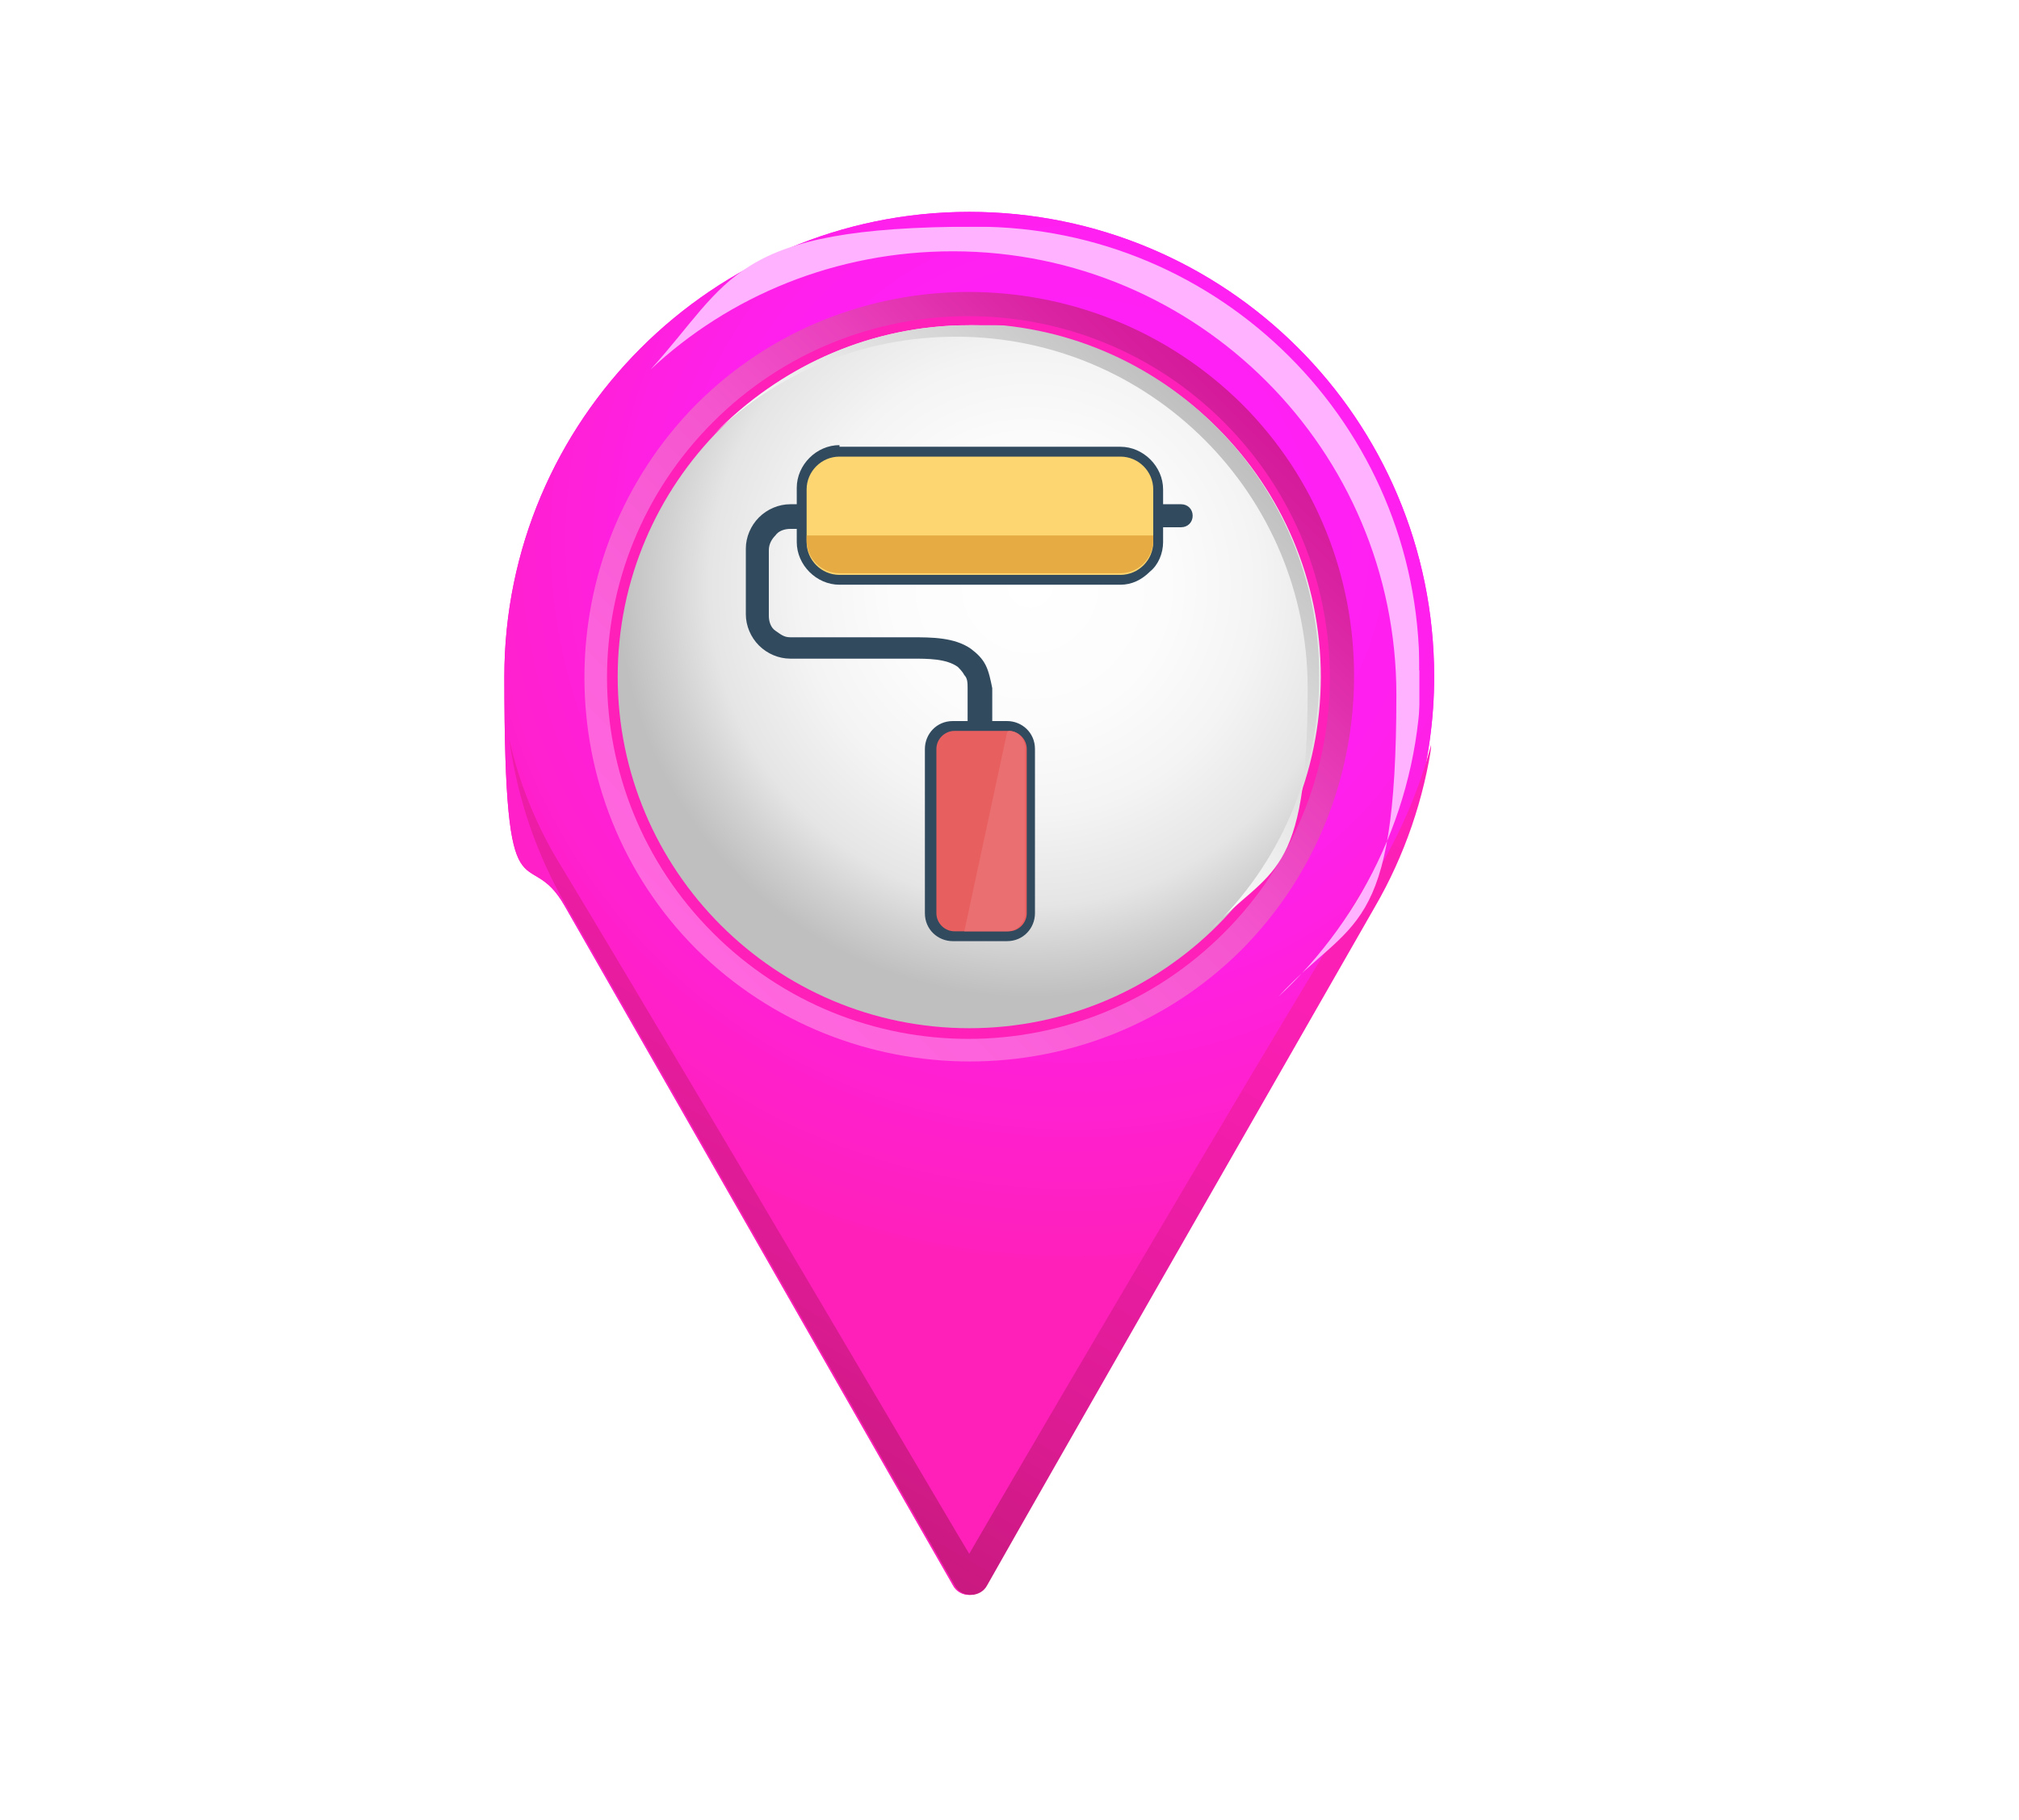
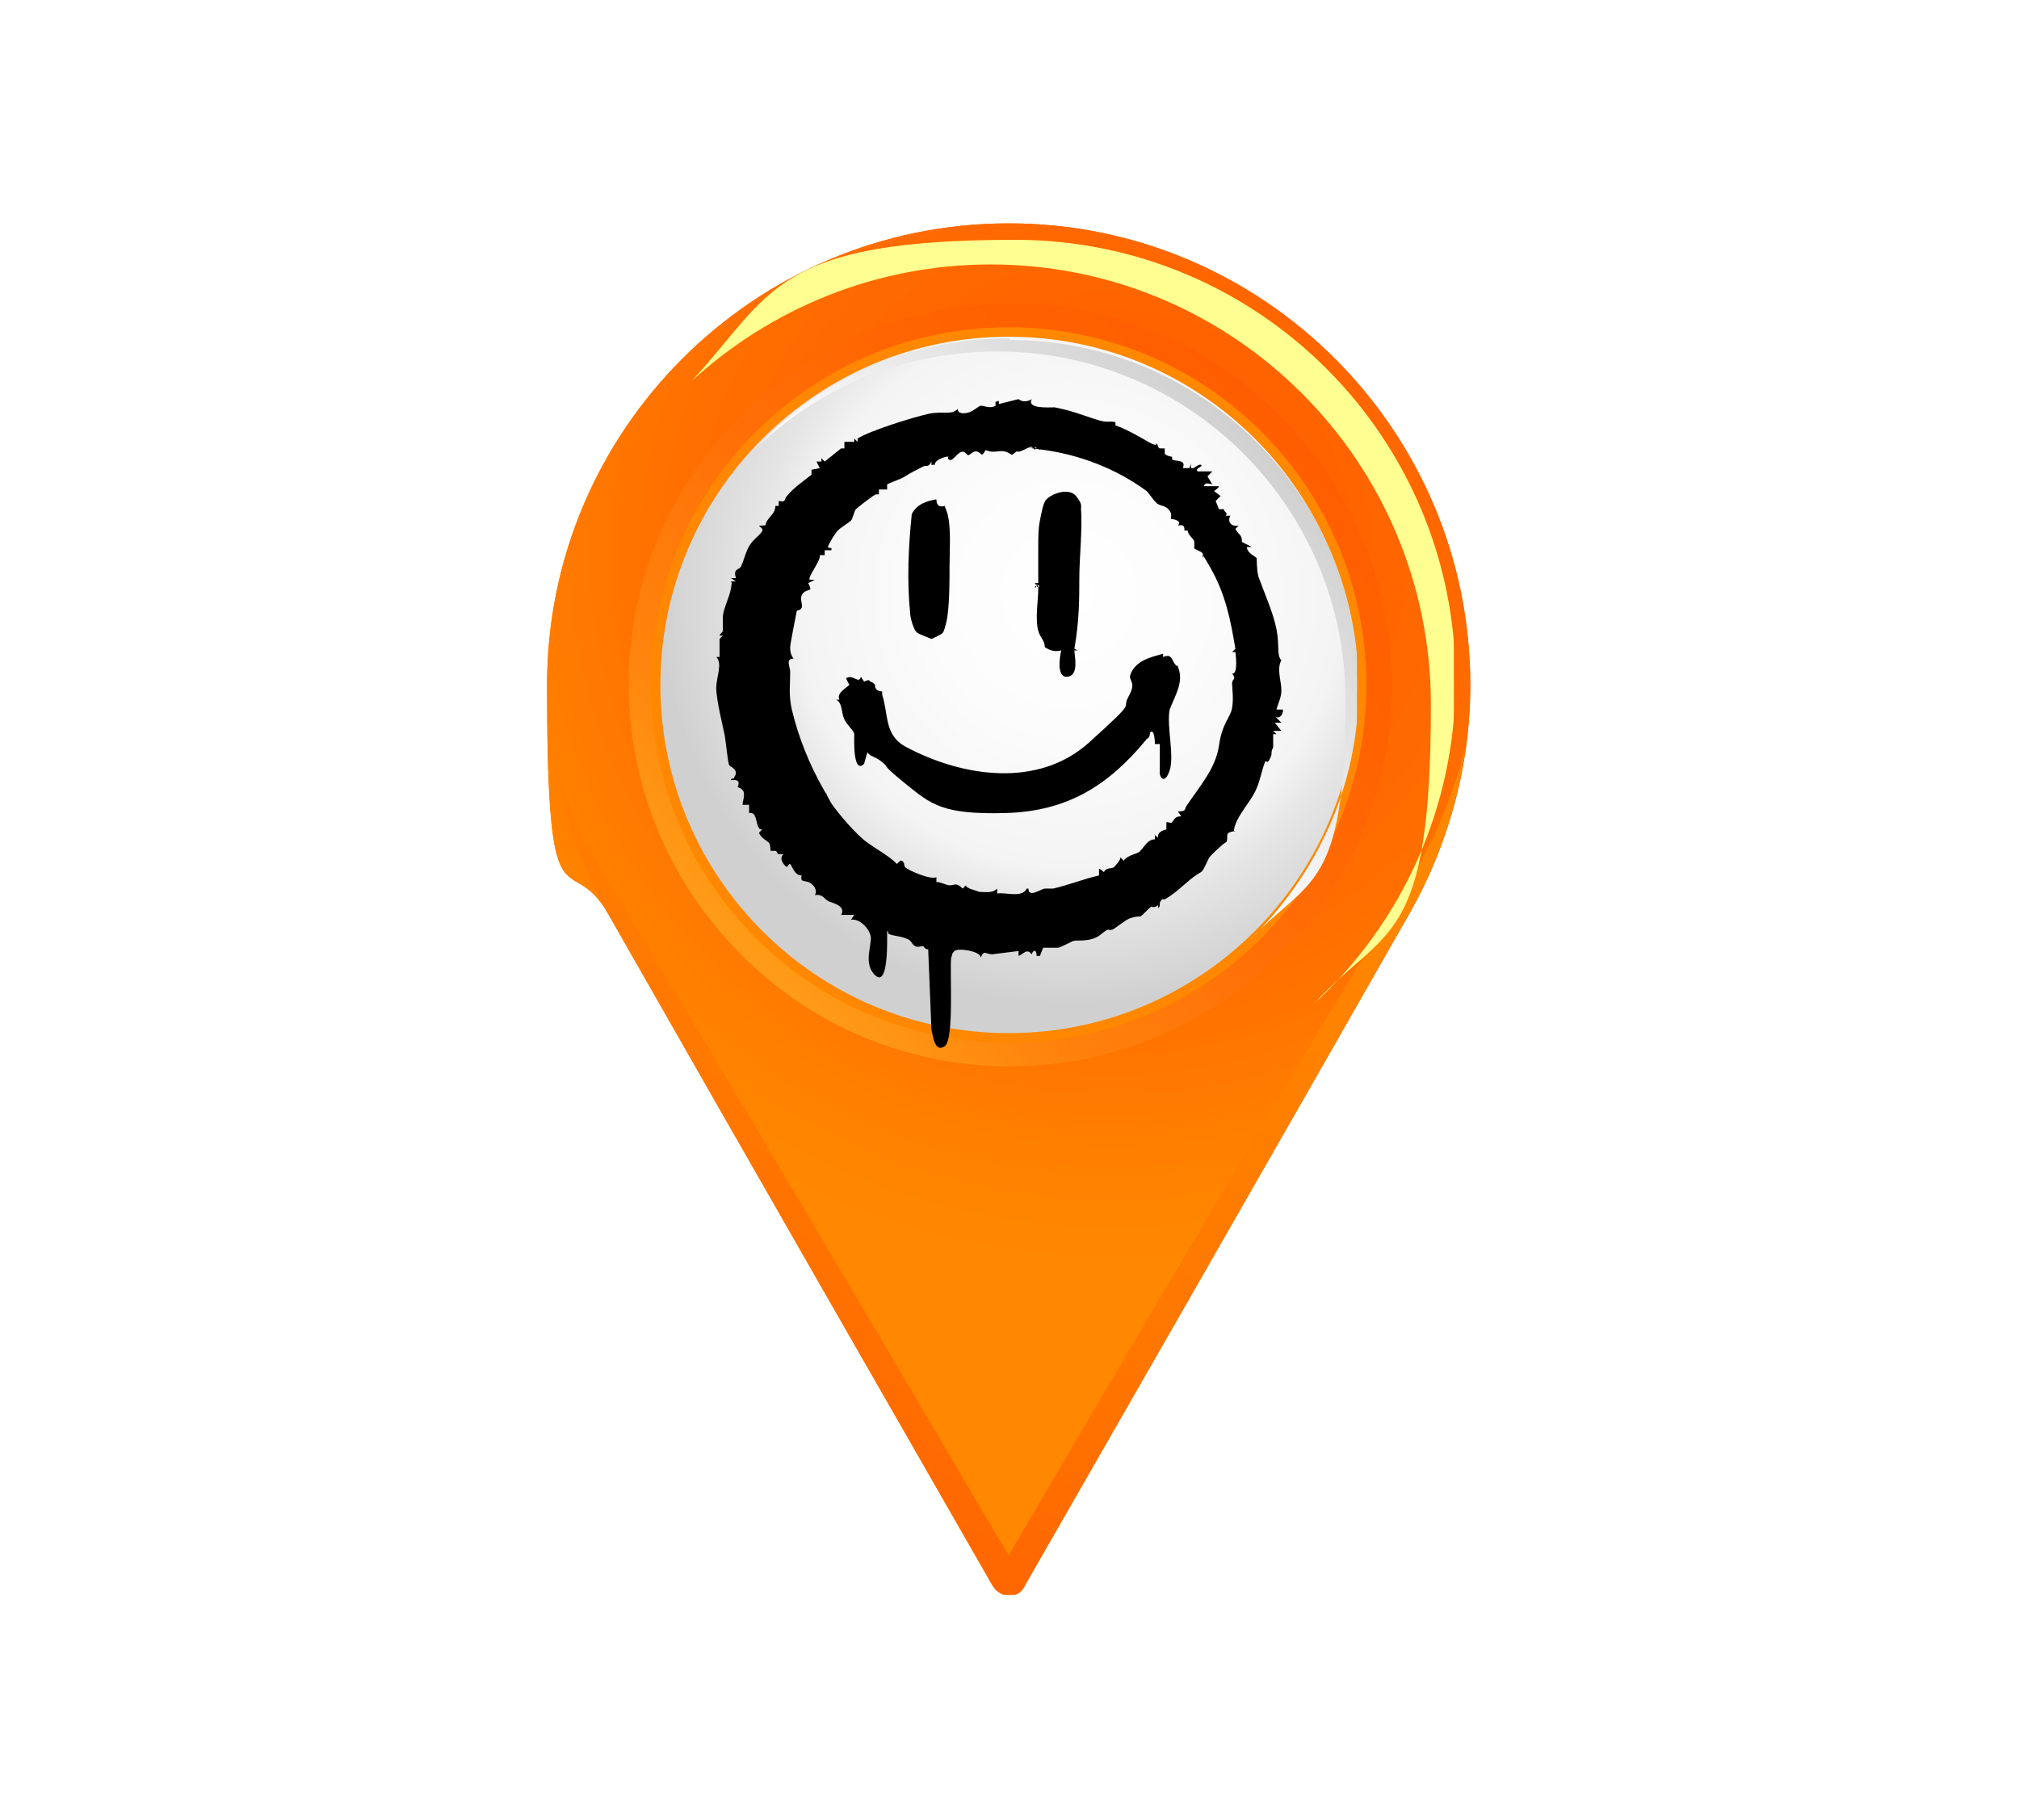
<svg xmlns="http://www.w3.org/2000/svg" id="Layer_1" version="1.1" viewBox="0 0 122.9 110.8">
  <defs>
    <style>
      .st0 {
        mask: url(#mask);
      }

      .st1 {
        filter: url(#luminosity-noclip);
      }

      .st2 {
-         fill: #ea6f70;
-       }
- 
-       .st2, .st3, .st4, .st5 {
-         fill-rule: evenodd;
+         fill: url(#linear-gradient2);
+       }
+ 
+       .st3 {
+         fill: url(#linear-gradient1);
+       }
+ 
+       .st4 {
+         fill: url(#linear-gradient4);
+       }
+ 
+       .st5 {
+         filter: url(#luminosity-noclip2);
      }

      .st6 {
-         fill: url(#linear-gradient2);
+         filter: url(#luminosity-noclip4);
      }

      .st7 {
-         fill: url(#linear-gradient1);
+         fill: url(#radial-gradient);
      }

      .st8 {
-         fill: url(#linear-gradient4);
+         mask: url(#mask-2);
      }

      .st9 {
-         filter: url(#luminosity-noclip2);
+         mask: url(#mask-3);
      }

      .st10 {
-         filter: url(#luminosity-noclip4);
+         mask: url(#mask-4);
      }

      .st11 {
-         fill: url(#radial-gradient);
+         mask: url(#mask-5);
      }

      .st12 {
-         mask: url(#mask-2);
+         mask: url(#mask-1);
      }

      .st13 {
-         mask: url(#mask-3);
+         fill: #f80;
      }

      .st14 {
-         mask: url(#mask-4);
+         fill: url(#radial-gradient1);
+       }
+ 
+       .st14, .st15, .st16 {
+         mix-blend-mode: multiply;
      }

      .st15 {
-         mask: url(#mask-5);
+         fill: url(#linear-gradient);
+       }
+ 
+       .st17 {
+         fill: url(#radial-gradient3);
+       }
+ 
+       .st18 {
+         fill: url(#radial-gradient2);
      }

      .st16 {
-         mask: url(#mask-1);
-       }
- 
-       .st17 {
-         fill: #ff20b9;
-       }
- 
-       .st18 {
-         fill: #314a5e;
-       }
- 
-       .st3 {
-         fill: #e85f60;
-       }
- 
-       .st19 {
-         fill: url(#radial-gradient1);
-       }
- 
-       .st19, .st20, .st21 {
-         mix-blend-mode: multiply;
-       }
- 
-       .st4 {
-         fill: #fdd671;
-       }
- 
-       .st20 {
-         fill: url(#linear-gradient);
-       }
- 
-       .st22 {
-         fill: url(#radial-gradient3);
-       }
- 
-       .st23 {
-         fill: url(#radial-gradient2);
-       }
- 
-       .st5 {
-         fill: #e6ab43;
-       }
- 
-       .st21 {
        fill: url(#linear-gradient3);
      }
    </style>
-     <radialGradient id="radial-gradient" cx="65.3" cy="32.9" fx="65.3" fy="32.9" r="43.8" gradientUnits="userSpaceOnUse">
-       <stop offset="0" stop-color="#ff20ff" />
-       <stop offset=".2" stop-color="#ff20fa" />
-       <stop offset=".5" stop-color="#ff20ee" />
-       <stop offset=".7" stop-color="#ff20d9" />
-       <stop offset="1" stop-color="#ff20bc" />
-       <stop offset="1" stop-color="#ff20b9" />
-     </radialGradient>
-     <filter id="luminosity-noclip" x="30.9" y="45" width="56.2" height="52.2" color-interpolation-filters="sRGB" filterUnits="userSpaceOnUse">
-       <feFlood flood-color="#fff" result="bg" />
-       <feBlend in="SourceGraphic" in2="bg" />
-     </filter>
-     <filter id="luminosity-noclip1" x="30.9" y="-8247" width="56.2" height="32766" color-interpolation-filters="sRGB" filterUnits="userSpaceOnUse">
-       <feFlood flood-color="#fff" result="bg" />
-       <feBlend in="SourceGraphic" in2="bg" />
-     </filter>
-     <mask id="mask-1" x="30.9" y="-8247" width="56.2" height="32766" maskUnits="userSpaceOnUse" />
-     <linearGradient id="linear-gradient" x1="37.3" y1="84.9" x2="67" y2="33.4" gradientUnits="userSpaceOnUse">
+     <radialGradient id="radial-gradient" cx="67.8" cy="33.5" fx="67.8" fy="33.5" r="43.4" gradientUnits="userSpaceOnUse">
+       <stop offset="0" stop-color="#ff5e00" />
+       <stop offset=".3" stop-color="#ff6200" />
+       <stop offset=".6" stop-color="#ff6e00" />
+       <stop offset=".9" stop-color="#ff8300" />
+       <stop offset="1" stop-color="#f80" />
+     </radialGradient>
+     <filter id="luminosity-noclip" x="33.6" y="45.5" width="55.6" height="51.7" color-interpolation-filters="sRGB" filterUnits="userSpaceOnUse">
+       <feFlood flood-color="#fff" result="bg" />
+       <feBlend in="SourceGraphic" in2="bg" />
+     </filter>
+     <filter id="luminosity-noclip1" x="33.6" y="-8247" width="55.6" height="32766" color-interpolation-filters="sRGB" filterUnits="userSpaceOnUse">
+       <feFlood flood-color="#fff" result="bg" />
+       <feBlend in="SourceGraphic" in2="bg" />
+     </filter>
+     <mask id="mask-1" x="33.6" y="-8247" width="55.6" height="32766" maskUnits="userSpaceOnUse" />
+     <linearGradient id="linear-gradient" x1="40" y1="85" x2="69.4" y2="34" gradientUnits="userSpaceOnUse">
      <stop offset="0" stop-color="#fff" />
      <stop offset=".1" stop-color="#cbcbcb" />
      <stop offset=".2" stop-color="#959595" />
      <stop offset=".4" stop-color="#686868" />
      <stop offset=".5" stop-color="#424242" />
      <stop offset=".6" stop-color="#252525" />
      <stop offset=".8" stop-color="#101010" />
      <stop offset=".9" stop-color="#040404" />
      <stop offset="1" stop-color="#000" />
    </linearGradient>
-     <mask id="mask" x="30.9" y="45" width="56.2" height="52.2" maskUnits="userSpaceOnUse">
+     <mask id="mask" x="33.6" y="45.5" width="55.6" height="51.7" maskUnits="userSpaceOnUse">
      <g class="st1">
-         <g class="st16">
-           <path class="st20" d="M83.8,52.8c-8.9,14.5-24.7,41.6-24.8,41.8-.1-.1-16-27.2-24.8-41.8-1.5-2.4-2.6-5.1-3.2-7.8.5,3.7,1.7,7.1,3.5,10.2,8.3,14.5,20.1,35.2,23.6,41.3.2.4.6.6,1,.6h0c.4,0,.8-.2,1-.6,3.5-6.2,15.3-26.8,23.6-41.3,1.8-3.1,3-6.6,3.5-10.2-.7,2.8-1.8,5.4-3.2,7.8Z" />
+         <g class="st12">
+           <path class="st15" d="M86,53.3c-8.8,14.4-24.5,41.2-24.6,41.4-.1-.1-15.8-27-24.6-41.4-1.5-2.4-2.6-5-3.2-7.8.5,3.7,1.7,7.1,3.4,10.1,8.2,14.4,19.9,34.8,23.4,40.9.2.3.4.5.7.6,0,0,.2,0,.3,0h0c0,0,.2,0,.3,0,.3,0,.6-.3.7-.6,3.5-6.1,15.2-26.5,23.4-40.9,1.8-3.1,2.9-6.5,3.4-10.1-.7,2.8-1.8,5.4-3.2,7.8Z" />
        </g>
      </g>
    </mask>
-     <linearGradient id="linear-gradient1" x1="37.3" y1="84.9" x2="67" y2="33.4" gradientUnits="userSpaceOnUse">
-       <stop offset="0" stop-color="#c9197f" />
-       <stop offset=".2" stop-color="#dc1b93" />
-       <stop offset=".5" stop-color="#ef1da8" />
-       <stop offset=".7" stop-color="#fb1fb4" />
-       <stop offset="1" stop-color="#ff20b9" />
-     </linearGradient>
-     <linearGradient id="linear-gradient2" x1="22.1" y1="-81.3" x2="22.1" y2="-34.4" gradientTransform="translate(115.4 15.9) rotate(-135)" gradientUnits="userSpaceOnUse">
-       <stop offset="0" stop-color="#ff67df" />
-       <stop offset=".2" stop-color="#fc62db" />
-       <stop offset=".5" stop-color="#f556d0" />
-       <stop offset=".7" stop-color="#ea41bd" />
-       <stop offset=".9" stop-color="#da24a3" />
-       <stop offset="1" stop-color="#d41a9a" />
-     </linearGradient>
-     <filter id="luminosity-noclip2" x="39.5" y="13.8" width="46.9" height="46.9" color-interpolation-filters="sRGB" filterUnits="userSpaceOnUse">
-       <feFlood flood-color="#fff" result="bg" />
-       <feBlend in="SourceGraphic" in2="bg" />
-     </filter>
-     <filter id="luminosity-noclip3" x="39.5" y="-8247" width="46.9" height="32766" color-interpolation-filters="sRGB" filterUnits="userSpaceOnUse">
-       <feFlood flood-color="#fff" result="bg" />
-       <feBlend in="SourceGraphic" in2="bg" />
-     </filter>
-     <mask id="mask-3" x="39.5" y="-8247" width="46.9" height="32766" maskUnits="userSpaceOnUse" />
-     <radialGradient id="radial-gradient1" cx="84" cy="16.9" fx="84" fy="16.9" r="43.3" gradientUnits="userSpaceOnUse">
+     <linearGradient id="linear-gradient1" x1="40" y1="85" x2="69.4" y2="34" gradientUnits="userSpaceOnUse">
+       <stop offset="0" stop-color="#f60" />
+       <stop offset=".3" stop-color="#f70" />
+       <stop offset=".7" stop-color="#ff8300" />
+       <stop offset="1" stop-color="#f80" />
+     </linearGradient>
+     <linearGradient id="linear-gradient2" x1="19.9" y1="-79.7" x2="19.9" y2="-33.2" gradientTransform="translate(115.4 15.9) rotate(-135)" gradientUnits="userSpaceOnUse">
+       <stop offset="0" stop-color="#ff9d17" />
+       <stop offset=".2" stop-color="#ff830d" />
+       <stop offset=".5" stop-color="#ff6e06" />
+       <stop offset=".8" stop-color="#ff6201" />
+       <stop offset="1" stop-color="#ff5e00" />
+     </linearGradient>
+     <filter id="luminosity-noclip2" x="42.1" y="14.6" width="46.4" height="46.4" color-interpolation-filters="sRGB" filterUnits="userSpaceOnUse">
+       <feFlood flood-color="#fff" result="bg" />
+       <feBlend in="SourceGraphic" in2="bg" />
+     </filter>
+     <filter id="luminosity-noclip3" x="42.1" y="-8247" width="46.4" height="32766" color-interpolation-filters="sRGB" filterUnits="userSpaceOnUse">
+       <feFlood flood-color="#fff" result="bg" />
+       <feBlend in="SourceGraphic" in2="bg" />
+     </filter>
+     <mask id="mask-3" x="42.1" y="-8247" width="46.4" height="32766" maskUnits="userSpaceOnUse" />
+     <radialGradient id="radial-gradient1" cx="86.2" cy="17.7" fx="86.2" fy="17.7" r="42.9" gradientUnits="userSpaceOnUse">
      <stop offset="0" stop-color="#bfbfbf" />
      <stop offset="1" stop-color="#000" />
    </radialGradient>
-     <mask id="mask-2" x="39.5" y="13.8" width="46.9" height="46.9" maskUnits="userSpaceOnUse">
-       <g class="st9">
-         <g class="st13">
-           <path class="st19" d="M86.4,40.8c0-14.9-12.1-27-27-27s-14.9,3.3-19.8,8.7c4.8-4.5,11.3-7.2,18.4-7.2,14.9,0,27,12.1,27,27s-2.7,13.5-7.2,18.4c5.3-4.9,8.7-12,8.7-19.8Z" />
+     <mask id="mask-2" x="42.1" y="14.6" width="46.4" height="46.4" maskUnits="userSpaceOnUse">
+       <g class="st5">
+         <g class="st9">
+           <path class="st14" d="M88.6,41.4c0-14.8-12-26.8-26.8-26.8s-14.8,3.3-19.7,8.6c4.8-4.4,11.2-7.1,18.2-7.1,14.8,0,26.8,12,26.8,26.8s-2.7,13.4-7.1,18.2c5.3-4.9,8.6-11.9,8.6-19.7Z" />
        </g>
      </g>
    </mask>
-     <radialGradient id="radial-gradient2" cx="84" cy="16.9" fx="84" fy="16.9" r="43.3" gradientUnits="userSpaceOnUse">
-       <stop offset="0" stop-color="#ffb2ff" />
-       <stop offset="1" stop-color="#ffb2ff" />
-     </radialGradient>
-     <radialGradient id="radial-gradient3" cx="62.7" cy="35.6" fx="62.7" fy="35.6" r="27.9" gradientUnits="userSpaceOnUse">
+     <radialGradient id="radial-gradient2" cx="86.2" cy="17.7" fx="86.2" fy="17.7" r="42.9" gradientUnits="userSpaceOnUse">
+       <stop offset="0" stop-color="#ffff91" />
+       <stop offset="1" stop-color="#ffff91" />
+     </radialGradient>
+     <radialGradient id="radial-gradient3" cx="65.1" cy="36.2" fx="65.1" fy="36.2" r="27.6" gradientUnits="userSpaceOnUse">
      <stop offset="0" stop-color="#fff" />
      <stop offset=".3" stop-color="#fcfcfc" />
-       <stop offset=".5" stop-color="#f4f4f4" />
+       <stop offset=".6" stop-color="#f4f4f4" />
      <stop offset=".7" stop-color="#e5e5e5" />
-       <stop offset=".8" stop-color="#d1d1d1" />
-       <stop offset=".9" stop-color="#bfbfbf" />
-     </radialGradient>
-     <filter id="luminosity-noclip4" x="43.5" y="19.8" width="36.8" height="36.8" color-interpolation-filters="sRGB" filterUnits="userSpaceOnUse">
-       <feFlood flood-color="#fff" result="bg" />
-       <feBlend in="SourceGraphic" in2="bg" />
-     </filter>
-     <filter id="luminosity-noclip5" x="43.5" y="-8247" width="36.8" height="32766" color-interpolation-filters="sRGB" filterUnits="userSpaceOnUse">
-       <feFlood flood-color="#fff" result="bg" />
-       <feBlend in="SourceGraphic" in2="bg" />
-     </filter>
-     <mask id="mask-5" x="43.5" y="-8247" width="36.8" height="32766" maskUnits="userSpaceOnUse" />
-     <linearGradient id="linear-gradient3" x1="58.6" y1="41.6" x2="74.1" y2="26.1" gradientUnits="userSpaceOnUse">
+       <stop offset=".9" stop-color="#d1d1d1" />
+       <stop offset=".9" stop-color="#d0d0d0" />
+     </radialGradient>
+     <filter id="luminosity-noclip4" x="46.1" y="20.6" width="36.5" height="36.5" color-interpolation-filters="sRGB" filterUnits="userSpaceOnUse">
+       <feFlood flood-color="#fff" result="bg" />
+       <feBlend in="SourceGraphic" in2="bg" />
+     </filter>
+     <filter id="luminosity-noclip5" x="46.1" y="-8247" width="36.5" height="32766" color-interpolation-filters="sRGB" filterUnits="userSpaceOnUse">
+       <feFlood flood-color="#fff" result="bg" />
+       <feBlend in="SourceGraphic" in2="bg" />
+     </filter>
+     <mask id="mask-5" x="46.1" y="-8247" width="36.5" height="32766" maskUnits="userSpaceOnUse" />
+     <linearGradient id="linear-gradient3" x1="61.1" y1="42.1" x2="76.4" y2="26.8" gradientUnits="userSpaceOnUse">
      <stop offset="0" stop-color="#000" />
      <stop offset="1" stop-color="#fff" />
    </linearGradient>
-     <mask id="mask-4" x="43.5" y="19.8" width="36.8" height="36.8" maskUnits="userSpaceOnUse">
-       <g class="st10">
-         <g class="st15">
-           <path class="st21" d="M59,19.8c-6.1,0-11.6,2.6-15.5,6.6,3.8-3.7,9-5.9,14.7-5.9,11.8,0,21.4,9.6,21.4,21.4s-2.3,10.9-5.9,14.7c4.1-3.9,6.6-9.4,6.6-15.5,0-11.8-9.6-21.4-21.4-21.4Z" />
+     <mask id="mask-4" x="46.1" y="20.6" width="36.5" height="36.5" maskUnits="userSpaceOnUse">
+       <g class="st6">
+         <g class="st11">
+           <path class="st16" d="M61.4,20.6c-6,0-11.5,2.5-15.3,6.6,3.8-3.6,8.9-5.8,14.6-5.8,11.7,0,21.2,9.5,21.2,21.2s-2.2,10.8-5.8,14.6c4-3.9,6.6-9.3,6.6-15.3,0-11.7-9.5-21.2-21.2-21.2Z" />
        </g>
      </g>
    </mask>
-     <linearGradient id="linear-gradient4" x1="58.6" y1="41.6" x2="74.1" y2="26.1" gradientUnits="userSpaceOnUse">
+     <linearGradient id="linear-gradient4" x1="61.1" y1="42.1" x2="76.4" y2="26.8" gradientUnits="userSpaceOnUse">
      <stop offset="0" stop-color="#fff" />
-       <stop offset="1" stop-color="#bfbfbf" />
+       <stop offset="1" stop-color="#d0d0d0" />
    </linearGradient>
  </defs>
  <g>
    <g>
-       <path class="st11" d="M87.3,41.2c0-15.7-12.7-28.3-28.3-28.3s-28.3,12.7-28.3,28.3,1.4,9.9,3.7,14c8.3,14.5,20.1,35.2,23.6,41.3.2.4.6.6,1,.6s.8-.2,1-.6c3.5-6.2,15.3-26.8,23.6-41.3,2.3-4.1,3.7-8.9,3.7-14Z" />
-       <path class="st11" d="M87.3,41.2c0-15.7-12.7-28.3-28.3-28.3s-28.3,12.7-28.3,28.3,1.4,9.9,3.7,14c8.3,14.5,20.1,35.2,23.6,41.3.2.4.6.6,1,.6s.8-.2,1-.6c3.5-6.2,15.3-26.8,23.6-41.3,2.3-4.1,3.7-8.9,3.7-14Z" />
+       <path class="st7" d="M89.5,41.7c0-15.5-12.6-28.1-28.1-28.1s-28.1,12.6-28.1,28.1,1.3,9.8,3.7,13.9c8.2,14.4,19.9,34.8,23.4,40.9.2.4.6.6,1,.6s.8-.2,1-.6c3.5-6.1,15.2-26.5,23.4-40.9,2.3-4.1,3.7-8.8,3.7-13.9Z" />
+       <path class="st7" d="M89.5,41.7c0-15.5-12.6-28.1-28.1-28.1s-28.1,12.6-28.1,28.1,1.3,9.8,3.7,13.9c8.2,14.4,19.9,34.8,23.4,40.9.2.4.6.6,1,.6s.8-.2,1-.6c3.5-6.1,15.2-26.5,23.4-40.9,2.3-4.1,3.7-8.8,3.7-13.9Z" />
      <g class="st0">
-         <path class="st7" d="M83.8,52.8c-8.9,14.5-24.7,41.6-24.8,41.8-.1-.1-16-27.2-24.8-41.8-1.5-2.4-2.6-5.1-3.2-7.8.5,3.7,1.7,7.1,3.5,10.2,8.3,14.5,20.1,35.2,23.6,41.3.2.4.6.6,1,.6h0c.4,0,.8-.2,1-.6,3.5-6.2,15.3-26.8,23.6-41.3,1.8-3.1,3-6.6,3.5-10.2-.7,2.8-1.8,5.4-3.2,7.8Z" />
-       </g>
-       <path class="st6" d="M75.6,24.6c9.1,9.1,9.1,24,0,33.2-9.1,9.1-24,9.1-33.2,0-9.1-9.1-9.1-24,0-33.2,9.1-9.1,24-9.1,33.2,0Z" />
-       <path class="st17" d="M74.5,25.7c8.6,8.6,8.6,22.5,0,31.1-8.6,8.6-22.5,8.6-31.1,0-8.6-8.6-8.6-22.5,0-31.1,8.6-8.6,22.5-8.6,31.1,0Z" />
-       <g class="st12">
-         <path class="st23" d="M86.4,40.8c0-14.9-12.1-27-27-27s-14.9,3.3-19.8,8.7c4.8-4.5,11.3-7.2,18.4-7.2,14.9,0,27,12.1,27,27s-2.7,13.5-7.2,18.4c5.3-4.9,8.7-12,8.7-19.8Z" />
+         <path class="st3" d="M86,53.3c-8.8,14.4-24.5,41.2-24.6,41.4-.1-.1-15.8-27-24.6-41.4-1.5-2.4-2.6-5-3.2-7.8.5,3.7,1.7,7.1,3.4,10.1,8.2,14.4,19.9,34.8,23.4,40.9.2.3.4.5.7.6,0,0,.2,0,.3,0h0c0,0,.2,0,.3,0,.3,0,.6-.3.7-.6,3.5-6.1,15.2-26.5,23.4-40.9,1.8-3.1,2.9-6.5,3.4-10.1-.7,2.8-1.8,5.4-3.2,7.8Z" />
+       </g>
+       <path class="st2" d="M77.9,25.3c9.1,9.1,9.1,23.8,0,32.8-9.1,9.1-23.8,9.1-32.8,0-9.1-9.1-9.1-23.8,0-32.8,9.1-9.1,23.8-9.1,32.8,0Z" />
+       <path class="st13" d="M76.8,26.3c8.5,8.5,8.5,22.3,0,30.8-8.5,8.5-22.3,8.5-30.8,0-8.5-8.5-8.5-22.3,0-30.8,8.5-8.5,22.3-8.5,30.8,0Z" />
+       <g class="st8">
+         <path class="st18" d="M88.6,41.4c0-14.8-12-26.8-26.8-26.8s-14.8,3.3-19.7,8.6c4.8-4.4,11.2-7.1,18.2-7.1,14.8,0,26.8,12,26.8,26.8s-2.7,13.4-7.1,18.2c5.3-4.9,8.6-11.9,8.6-19.7Z" />
      </g>
    </g>
    <g>
-       <path class="st22" d="M59,62.6c-11.8,0-21.4-9.6-21.4-21.4s9.6-21.4,21.4-21.4,21.4,9.6,21.4,21.4-9.6,21.4-21.4,21.4Z" />
-       <g class="st14">
-         <path class="st8" d="M59,19.8c-6.1,0-11.6,2.6-15.5,6.6,3.8-3.7,9-5.9,14.7-5.9,11.8,0,21.4,9.6,21.4,21.4s-2.3,10.9-5.9,14.7c4.1-3.9,6.6-9.4,6.6-15.5,0-11.8-9.6-21.4-21.4-21.4Z" />
+       <path class="st17" d="M61.4,62.9c-11.7,0-21.2-9.5-21.2-21.2s9.5-21.2,21.2-21.2,21.2,9.5,21.2,21.2-9.5,21.2-21.2,21.2Z" />
+       <g class="st10">
+         <path class="st4" d="M61.4,20.6c-6,0-11.5,2.5-15.3,6.6,3.8-3.6,8.9-5.8,14.6-5.8,11.7,0,21.2,9.5,21.2,21.2s-2.2,10.8-5.8,14.6c4-3.9,6.6-9.3,6.6-15.3,0-11.7-9.5-21.2-21.2-21.2Z" />
      </g>
    </g>
  </g>
  <g>
-     <path class="st18" d="M51.1,27.2h17.1c1.4,0,2.6,1.2,2.6,2.6v.9h1.1c.4,0,.7.3.7.7s-.3.7-.7.7h-1.1v.9c0,.7-.3,1.4-.8,1.8h0c-.5.5-1.1.8-1.8.8h-17.1c-1.4,0-2.6-1.2-2.6-2.6v-.8h-.4c-.3,0-.7.1-.9.4h0s0,0,0,0c-.2.2-.4.5-.4.9v4c0,.3.1.7.4.9s.5.4.9.4h6.9c.3,0,.4,0,.5,0,1.2,0,2.6,0,3.6.7.4.3.7.6.9,1,.2.4.3.9.4,1.4h0c0,0,0,0,0,0v2h.9c.9,0,1.7.7,1.7,1.7v10c0,.9-.7,1.7-1.7,1.7h-3.3c-.9,0-1.7-.7-1.7-1.7v-10c0-.9.7-1.7,1.7-1.7h.9v-2c0-.3,0-.6-.2-.8-.1-.2-.3-.4-.4-.5-.7-.5-1.8-.5-2.8-.5h-.5s-6.9,0-6.9,0c-.7,0-1.4-.3-1.9-.8-.5-.5-.8-1.2-.8-1.9v-4c0-.7.3-1.4.8-1.9h0c.5-.5,1.2-.8,1.9-.8h.4v-1c0-1.4,1.2-2.6,2.6-2.6Z" />
-     <path class="st4" d="M51.1,27.8h17.1c1.1,0,2,.9,2,2v3.2c0,1.1-.9,2-2,2h-17.1c-1.1,0-2-.9-2-2v-3.2c0-1.1.9-2,2-2Z" />
-     <path class="st5" d="M70.2,32.6v.3c0,1.1-.9,2-2,2h-17.1c-1.1,0-2-.9-2-2v-.3s21.1,0,21.1,0Z" />
-     <path class="st3" d="M58.1,44.5h3.3c.6,0,1.1.5,1.1,1.1v10c0,.6-.5,1.1-1.1,1.1h-3.3c-.6,0-1.1-.5-1.1-1.1v-10c0-.6.5-1.1,1.1-1.1h0Z" />
-     <path class="st2" d="M61.4,44.5c.6,0,1,.5,1,1.1v10c0,.6-.5,1.1-1.1,1.1h-2.6l2.6-12.1h0Z" />
+     <path d="M62,24.3c.4.3.8,0,.8,0-.3.6,1,.5,1.4.5,1,.2,1.5.4,2.4.7s.8.1,1.3.2v.2c.6.2,1.3.6,2,1s.4,0,.5.1.1.3.2.3.3,0,.3,0c0,0,0,.2,0,.3s.3.2.4.2,0,.2.1.2c.3.1.8,0,.6.5h.4s.1-.3.1-.3c-.1.7.4,0,.6.1s-.4.2-.2.4h.9s-.3.3-.3.3l.3.5s-.5-.2-.5.1h.9c0,.1-.3.3-.3.3l.4.3-.3.3.2.5h.3c0,.2.3.2.1.4h.3c-.2.3,0,.7.5.6l-.2.2c.2.4.4.3.4.8l.6.3h-.3c0,.4.6.6.6.7s0,.7.1,1.1c.4,1.1.9,2.2,1.1,3.2s0,1.6.3,1.9c-.3.5,0,1.3,0,1.8s-.2.8-.3,1.2h.4c0,.4-.3.6-.5.4l.4.4h-.4c0,0,.4.5.4.5h-.5c0,0,.2.2.2.2h-.2c0,.3,0,.6,0,.8-.2.4,0,.3-.2.7s-.2,0-.3.2c-.2.5-.3,1.2-.6,1.8s-1,1.4-1.2,2,0,.4,0,.4c0,0-.2,0-.4.1s0,.5-.2.6-.7.6-.9.8-.4.9-.6,1c-.7.4-1.1.9-1.8,1.4s-.4.1-.6.3,0,.3-.2.5v-.2c-.2.2-.4.1-.4.1-.1,0-.6.6-.7.6s-.3,0-.6.1-1,.7-1.1.7c-.3.1-.1-.2-.7.3s-1.5.3-1.7.4-.8.4-.9.4c-.2,0-.7,0-.9,0l-.2.5h-.2c0-.4-.2-.4-.3-.1-.3-.4-.5,0-.8.1v-.3s-1.6.2-1.6.2c-.4,0-.5-.3-.7.2,0-.4-1.4-.6-1.6-.4s-.1.2-.2.4c-.1.9.2,5-.4,5.4s-.7-.6-.8-1l-.2-4.9c-.2,0-.3-.2-.3-.2-.2,0-.3.1-.5,0s-.2-.3-.4-.4c-.4-.2-.8-.2-1.1-.3s0-.2-.2-.2c0,.4.1,3.4-.7,2.7s-.2-1.9-.3-2.4-.7-1.1-1.2-1l.2-.3h-.8c.3-.5-.4-.7-.7-.8s-.4-.5-.9-.4c.2-.3-.1-.7-.4-.8s-.5,0-.4-.4c-.4,0-.5-.4-.7-.7-.2,0-.1.4-.4,0s0-.6,0-.6c0,0-.2,0-.3,0s-.1-.2-.2-.2-.2,0-.3,0c0-.1,0-.4-.1-.5s-.5-.3-.6-.6l.2-.2c0,0-.2,0-.2-.1-.2-.2-.1-1-.6-.9v-.5c-.1,0-.4,0-.4,0,0-.2.2-.7,0-.9s-.2-.1-.3-.2c0,0,.3-.5-.4-.4,0-.2.2,0,.2-.2.3-.4-.2-.6-.3-.7s-.2-1.4-.3-1.9-.5-2.1-.5-2.8.4-1.5,0-1.9h.2s0-1.1,0-1.1l.2-.2h-.2c0-.1.2-.2.2-.3,0-.2,0-.6,0-.8,0-.5.4-1.2.5-1.8s0-.2,0-.4h.3s-.3-.2-.3-.2h.3c-.2-.6.2-.5.3-.7.2-.4.3-1,.6-1.4s.8-.7.7-.9l-.2-.2c.6,0,.3,0,.5-.3s.5-.5.5-.9h.2c0,.1,0-.3,0-.3.5.1.3-.1.5-.3.4-.5,1-.9,1.5-1.3v-.3c0,0,.5-.1.5-.1l-.2-.4h.3s0-.2,0-.2l.2.2,1-.8h.2c0,0,0-.4,0-.4h.6c0,.1,0-.2,0-.2l.2.2c0,0,0-.2,0-.2.8-.5,3.4-1.3,4.3-1.5s1.4.1,1.8-.3c0,.3.4.3.7.2s.6-.4.7-.4c.2,0,.6.2.9,0v-.2c-.1,0,.2-.1.2-.1,0,0,0,.1,0,.2ZM61.6,27.7c-.7-.5-.9,0-1.6-.3-.3.5-.2.2-.5.1s-.5.3-.6.2-.2-.2-.3-.2c-.3,0-.6.6-.8.5s0-.2-.1-.2c-.2,0-.8.2-.8.5h-.2s0-.2,0-.2c-.2.4-.3.2-.5.3-.4.2-.8.4-1.1.6s-1,.4-1.1.5v.3c0,0-.5,0-.5,0v.3s0,0-.2,0c-.2.1-1.1.8-1.2.9s-.2.6-.3.7-.6.4-.8.6-.6.9-.6,1,.3,0,.2.2h-.4c0,0,0,.3,0,.3h-.3c.1.3-.8,1.4-.6,1.5h.3c0,0-.4.2-.4.2.3.6,0,.3-.3.6s0,.7-.1.9-.2.1-.3.2c0,0-.4,2-.4,2.2s0,.4.2.7c-.5,0-.2.5-.2.8,0,.9-.1,1.4.1,2.3.4,1.7,1.1,3.4,1.9,4.8s0,.2,0,.3h.2c0,.1.2.4.3.6.4.6,1.5,1.9,2.2,2.4s1.3.8,1.8,1.3l.2-.2c.3,0,.2.3.3.4.2.2,1.6.8,1.9.6v.3c.3,0,.6.2.8.2.3,0,.4-.2.8.2l.2-.2c0,.2.6.3.8.4.4,0,.8.1,1.1-.2v.3c.5-.1,1.5.3,1.8-.3h.1c0,.6.8,0,1,0s.4,0,.5,0c.9-.2,1.9-.6,2.8-.8v-.4c.1,0,.3.2.3.2.1-.3.5-.2.6-.3s.4-.4.4-.6l.2.2c.2-.3.7-.4.9-.5.3-.2.5-.8,1-.8v-.3c-.1,0,.2.2.2.2-.1-.4.5-.5.5-.5,0,0,0-.3,0-.4s.2,0,.3,0c.2-.2.2-.4.6-.4l-.2-.3c.5,0,.4-.1.5-.3.8-1.2,1.8-2.3,2-3.7s.7-1.7.8-2.3,0-1.2,0-1.5.3-.2,0-.6c.4.1.2-1.3.2-1.3s-.1,0-.2,0l.2-.2c-.3-1.8-.6-3.3-1.5-4.9s-.3-.3-.4-.5,0-.4-.2-.5-.4-.2-.4-.2c0,0,0-.3,0-.4,0-.2-.4-.4-.4-.7h-.2c0-.2,0-.4-.4-.3.3-.3-.3-.4-.4-.4s.1-.2-.1-.5-.5-.3-.7-.4-.5-.6-.7-.8c-1.9-1.4-4.1-2.2-6.2-2.5s-.2,0-.3-.2v.2c0,0-.3-.2-.3-.2v.2c0,0-.2-.2-.2-.2-.2,0-.6.3-.8.3s0-.1,0-.1Z" />
+     <path d="M70.7,45.3h-.4s0-1-.3-.7c0,.1,0,.3-.2.4-2.3,2.8-4.8,4.4-8.6,4.5s-4.5-.5-6.1-1.8-.9-.9-1.4-1.3-.7-.3-.9-.6l-.2.7c-.7.7-.6-1.6-.6-1.8s-.4-.5-.6-.9-.1-1-.5-1.2h.2c-.2-.4.4-.7.6-.9l-.2-.4c.4-.3.8.4.9-.1l.2.3c.4-.2.3,0,.4,0,.4.2.2.2.3.4s.4.2.4.2,0,.2,0,.2c.4,1.2.1,2.5,1.5,3.2,3.4,1.8,8,2.5,11.1-.3s1.9-1.9,2.4-2.8,0-.9.1-1.3c.3-.9,1.3-1.1,2-1.3v.2c.5-.2.5.1.7.4s.2,0,.2.2c.4.9-.2,1.8-.5,2.6-.2,1,.3,2.8,0,3.7s-.6.4-.6.2v-1.9Z" />
+     <path d="M65.6,39.6s-.1,0-.2,0c0,.3.3,1.5-.4,1.6s-.5-1.2-.4-1.6c-.4.1-.7,0-1-.2,0-.4-.3-.6-.4-1-.2-.7,0-1.9,0-2.5s-.2,0-.2-.1c0-.3.2,0,.2,0,.2-.3-.2-.1-.2-.3h.2c0-.8,0-1.4,0-2.1s0-1.2.1-1.7.2-1.1.4-1.3c.4-.4,1.4-.7,1.8-.2s.3.6.3.8c.1,1.1-.1,3-.1,4.2s0,2.6-.3,4.3Z" />
+     <path d="M57,30.4c0,.6.5.4.5.4s.2.5.2.6c.2.8.1,2.2.1,3.1s0,2.6-.2,3.4-.2.5-.2.6-.7.4-.7.4-.8-.3-.9-.4c-.2-.2-.4-.9-.4-1.2-.2-2-.1-4,.1-6,.3-.6.9-.8,1.5-.9Z" />
  </g>
</svg>
